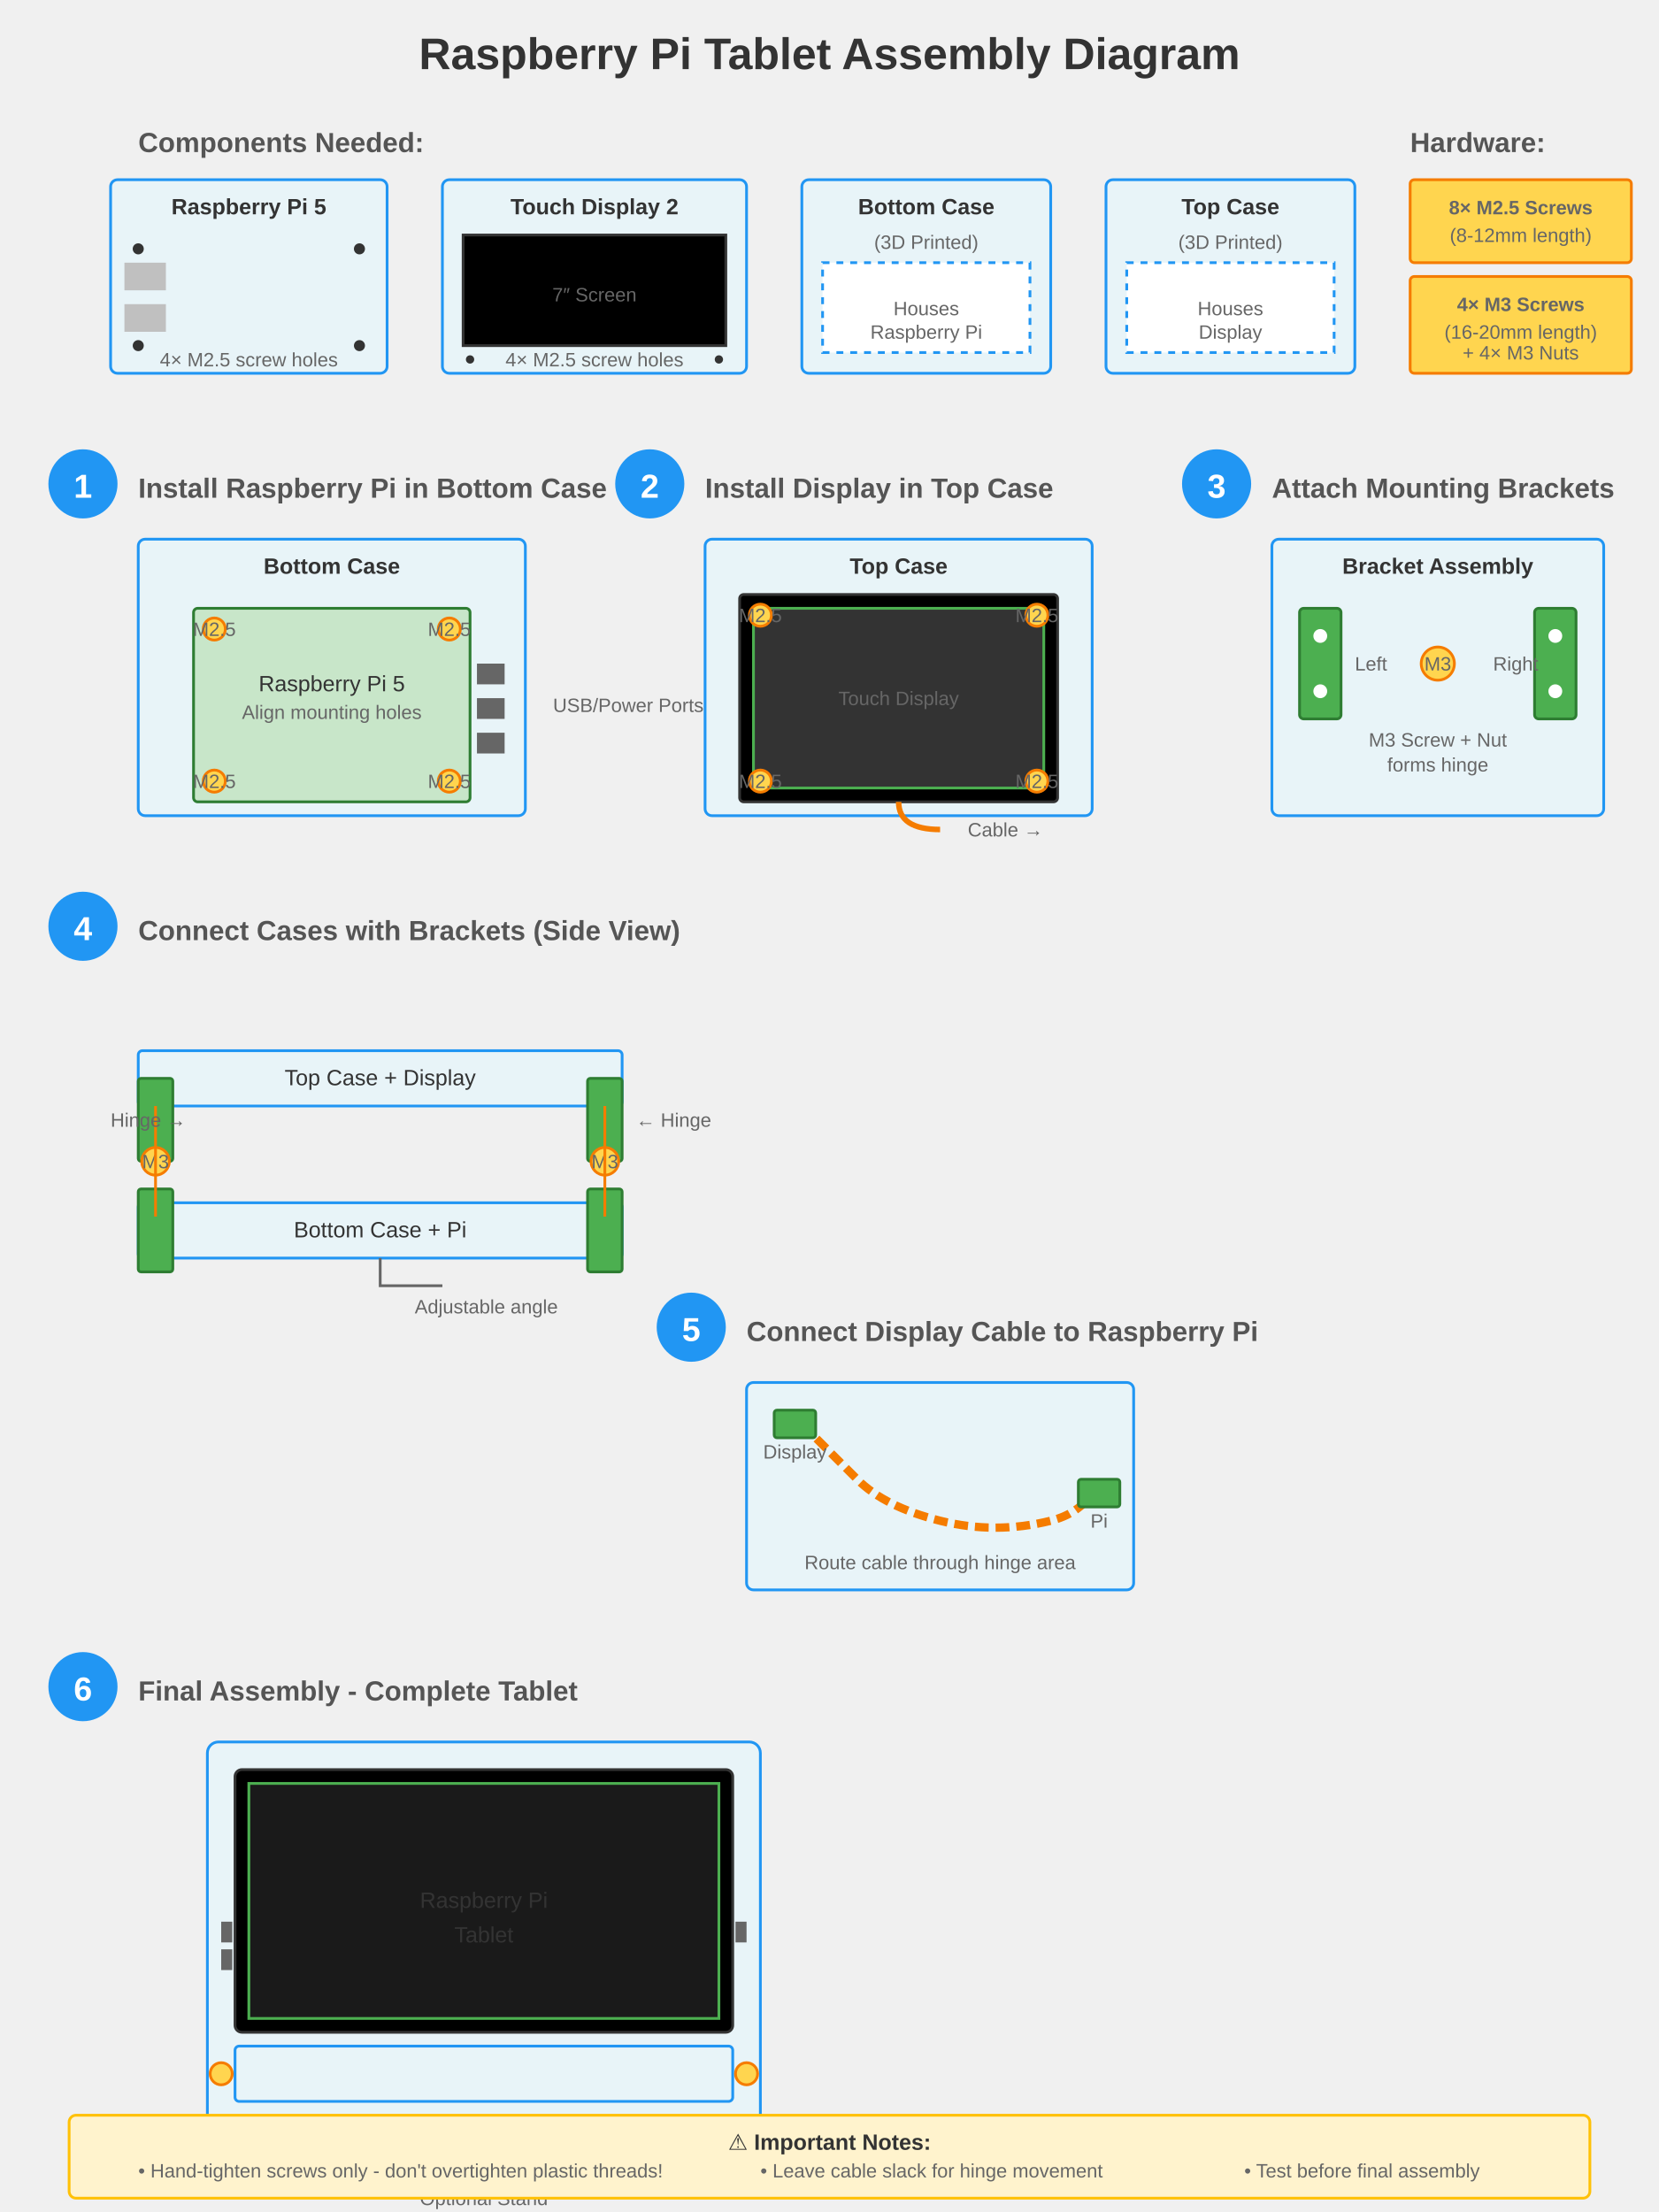
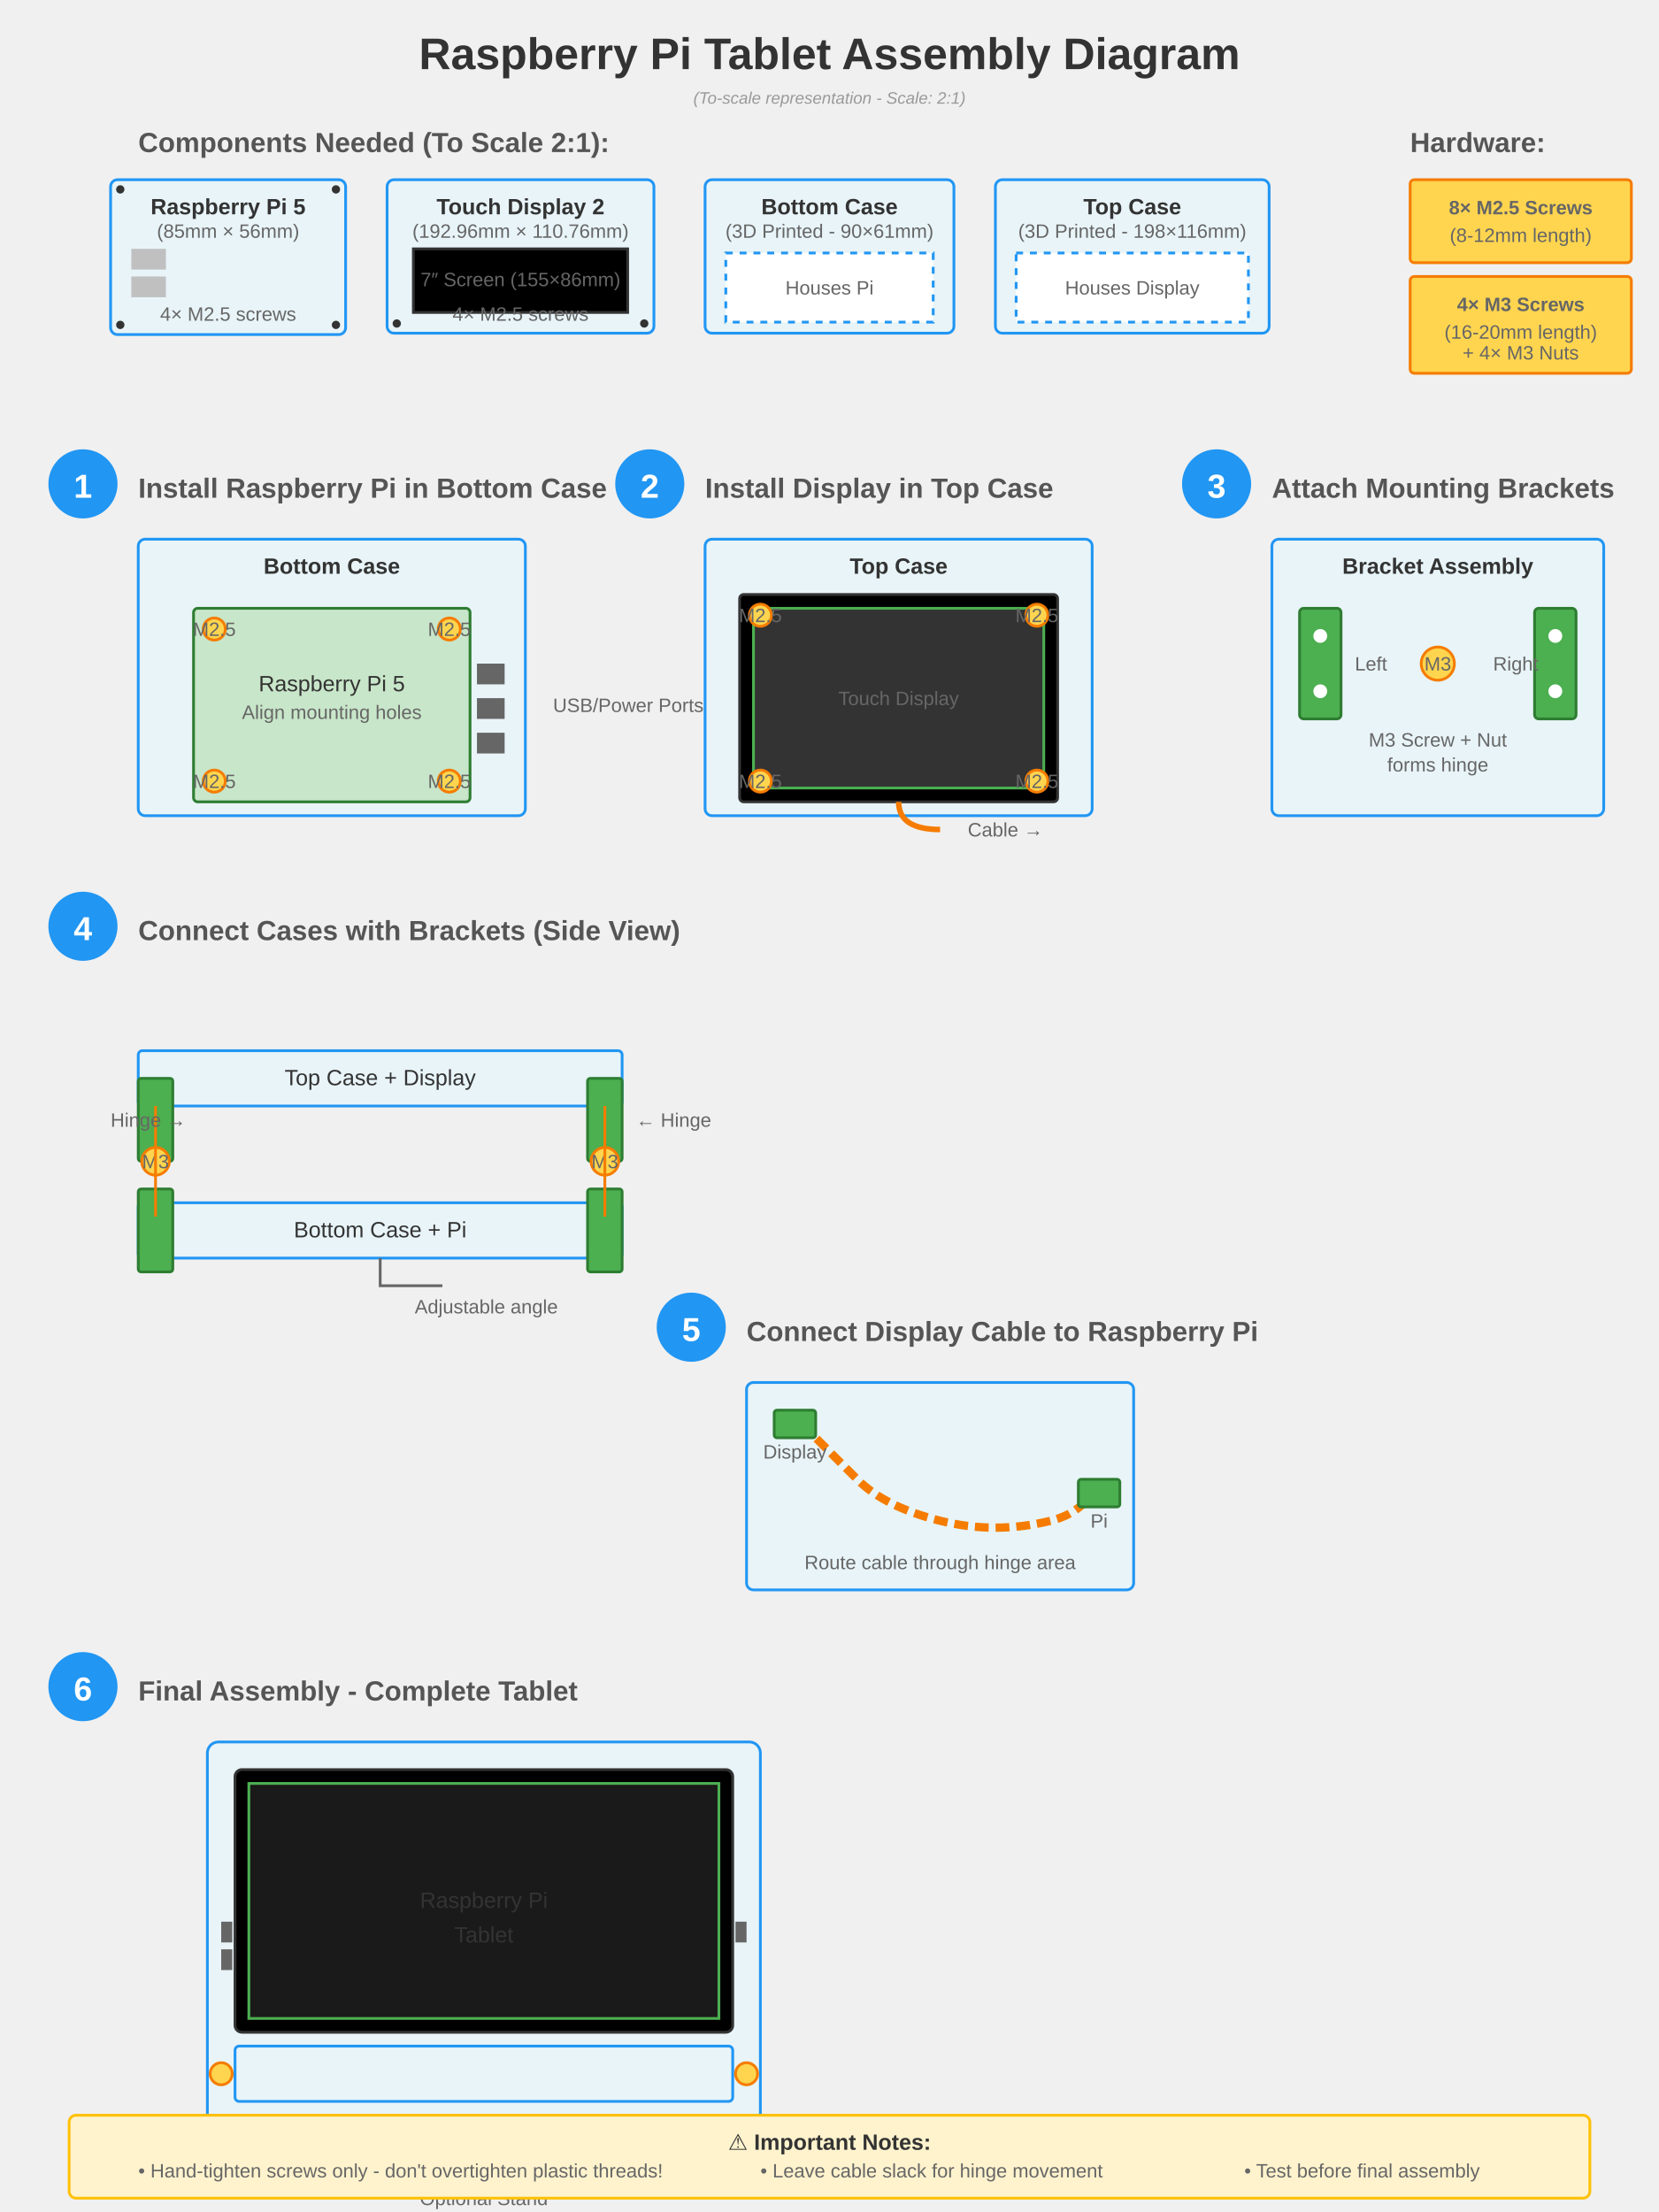
<svg xmlns="http://www.w3.org/2000/svg" viewBox="0 0 1200 1600" width="1200" height="1600">
  <defs>
    <style>
      .title { font-family: Arial, sans-serif; font-size: 32px; font-weight: bold; fill: #333; }
      .subtitle { font-family: Arial, sans-serif; font-size: 20px; font-weight: bold; fill: #555; }
      .label { font-family: Arial, sans-serif; font-size: 16px; fill: #333; }
      .small-label { font-family: Arial, sans-serif; font-size: 14px; fill: #666; }
      .step-number { font-family: Arial, sans-serif; font-size: 24px; font-weight: bold; fill: #fff; }
      .component { fill: #e8f4f8; stroke: #2196F3; stroke-width: 2; }
      .hardware { fill: #ffd54f; stroke: #f57c00; stroke-width: 2; }
      .arrow { fill: none; stroke: #666; stroke-width: 3; marker-end: url(#arrowhead); }
      .step-circle { fill: #2196F3; }
      .highlight { fill: #4CAF50; stroke: #2E7D32; stroke-width: 2; }
+       .scale-label { font-family: Arial, sans-serif; font-size: 12px; fill: #999; font-style: italic; }
    </style>
    <marker id="arrowhead" markerWidth="10" markerHeight="10" refX="9" refY="3" orient="auto">
      <polygon points="0 0, 10 3, 0 6" fill="#666" />
    </marker>
  </defs>
  <text x="600" y="50" class="title" text-anchor="middle">Raspberry Pi Tablet Assembly Diagram</text>
-   <text x="100" y="110" class="subtitle">Components Needed:</text>
-   <rect x="80" y="130" width="200" height="140" class="component" rx="5" />
-   <text x="180" y="155" class="label" text-anchor="middle" font-weight="bold">Raspberry Pi 5</text>
-   <circle cx="100" cy="180" r="4" fill="#333" />
-   <circle cx="260" cy="180" r="4" fill="#333" />
-   <circle cx="100" cy="250" r="4" fill="#333" />
-   <circle cx="260" cy="250" r="4" fill="#333" />
-   <rect x="90" y="190" width="30" height="20" fill="#c0c0c0" />
-   <rect x="90" y="220" width="30" height="20" fill="#c0c0c0" />
-   <text x="180" y="265" class="small-label" text-anchor="middle">4× M2.5 screw holes</text>
-   <rect x="320" y="130" width="220" height="140" class="component" rx="5" />
-   <text x="430" y="155" class="label" text-anchor="middle" font-weight="bold">Touch Display 2</text>
-   <rect x="335" y="170" width="190" height="80" fill="#000" stroke="#333" stroke-width="2" />
-   <text x="430" y="218" class="small-label" text-anchor="middle" fill="#fff">7″ Screen</text>
-   <circle cx="340" cy="260" r="3" fill="#333" />
-   <circle cx="520" cy="260" r="3" fill="#333" />
-   <text x="430" y="265" class="small-label" text-anchor="middle">4× M2.5 screw holes</text>
-   <rect x="580" y="130" width="180" height="140" class="component" rx="5" />
-   <text x="670" y="155" class="label" text-anchor="middle" font-weight="bold">Bottom Case</text>
-   <text x="670" y="180" class="small-label" text-anchor="middle">(3D Printed)</text>
-   <rect x="595" y="190" width="150" height="65" fill="#fff" stroke="#2196F3" stroke-width="2" stroke-dasharray="5,5" />
-   <text x="670" y="228" class="small-label" text-anchor="middle">Houses</text>
-   <text x="670" y="245" class="small-label" text-anchor="middle">Raspberry Pi</text>
-   <rect x="800" y="130" width="180" height="140" class="component" rx="5" />
-   <text x="890" y="155" class="label" text-anchor="middle" font-weight="bold">Top Case</text>
-   <text x="890" y="180" class="small-label" text-anchor="middle">(3D Printed)</text>
-   <rect x="815" y="190" width="150" height="65" fill="#fff" stroke="#2196F3" stroke-width="2" stroke-dasharray="5,5" />
-   <text x="890" y="228" class="small-label" text-anchor="middle">Houses</text>
-   <text x="890" y="245" class="small-label" text-anchor="middle">Display</text>
+   <text x="600" y="75" class="scale-label" text-anchor="middle">(To-scale representation - Scale: 2:1)</text>
+   <text x="100" y="110" class="subtitle">Components Needed (To Scale 2:1):</text>
+   <rect x="80" y="130" width="170" height="112" class="component" rx="5" />
+   <text x="165" y="155" class="label" text-anchor="middle" font-weight="bold">Raspberry Pi 5</text>
+   <text x="165" y="172" class="small-label" text-anchor="middle">(85mm × 56mm)</text>
+   <circle cx="87" cy="137" r="3" fill="#333" />
+   <circle cx="243" cy="137" r="3" fill="#333" />
+   <circle cx="87" cy="235" r="3" fill="#333" />
+   <circle cx="243" cy="235" r="3" fill="#333" />
+   <rect x="95" y="180" width="25" height="15" fill="#c0c0c0" />
+   <rect x="95" y="200" width="25" height="15" fill="#c0c0c0" />
+   <text x="165" y="232" class="small-label" text-anchor="middle">4× M2.5 screws</text>
+   <rect x="280" y="130" width="193" height="111" class="component" rx="5" />
+   <text x="376.5" y="155" class="label" text-anchor="middle" font-weight="bold">Touch Display 2</text>
+   <text x="376.5" y="172" class="small-label" text-anchor="middle">(192.96mm × 110.76mm)</text>
+   <rect x="299" y="180" width="155" height="46" fill="#000" stroke="#333" stroke-width="2" />
+   <text x="376.5" y="207" class="small-label" text-anchor="middle" fill="#fff">7″ Screen (155×86mm)</text>
+   <circle cx="287" cy="234" r="3" fill="#333" />
+   <circle cx="466" cy="234" r="3" fill="#333" />
+   <text x="376.5" y="232" class="small-label" text-anchor="middle">4× M2.5 screws</text>
+   <rect x="510" y="130" width="180" height="111" class="component" rx="5" />
+   <text x="600" y="155" class="label" text-anchor="middle" font-weight="bold">Bottom Case</text>
+   <text x="600" y="172" class="small-label" text-anchor="middle">(3D Printed - 90×61mm)</text>
+   <rect x="525" y="183" width="150" height="50" fill="#fff" stroke="#2196F3" stroke-width="2" stroke-dasharray="5,5" />
+   <text x="600" y="213" class="small-label" text-anchor="middle">Houses Pi</text>
+   <rect x="720" y="130" width="198" height="111" class="component" rx="5" />
+   <text x="819" y="155" class="label" text-anchor="middle" font-weight="bold">Top Case</text>
+   <text x="819" y="172" class="small-label" text-anchor="middle">(3D Printed - 198×116mm)</text>
+   <rect x="735" y="183" width="168" height="50" fill="#fff" stroke="#2196F3" stroke-width="2" stroke-dasharray="5,5" />
+   <text x="819" y="213" class="small-label" text-anchor="middle">Houses Display</text>
  <text x="1020" y="110" class="subtitle">Hardware:</text>
  <rect x="1020" y="130" width="160" height="60" class="hardware" rx="3" />
  <text x="1100" y="155" class="small-label" text-anchor="middle" font-weight="bold">8× M2.5 Screws</text>
  <text x="1100" y="175" class="small-label" text-anchor="middle">(8-12mm length)</text>
  <rect x="1020" y="200" width="160" height="70" class="hardware" rx="3" />
  <text x="1100" y="225" class="small-label" text-anchor="middle" font-weight="bold">4× M3 Screws</text>
  <text x="1100" y="245" class="small-label" text-anchor="middle">(16-20mm length)</text>
  <text x="1100" y="260" class="small-label" text-anchor="middle">+ 4× M3 Nuts</text>
  <g id="step2">
    <circle cx="60" cy="350" r="25" class="step-circle" />
    <text x="60" y="360" class="step-number" text-anchor="middle">1</text>
    <text x="100" y="360" class="subtitle">Install Raspberry Pi in Bottom Case</text>
    <rect x="100" y="390" width="280" height="200" class="component" rx="5" />
    <text x="240" y="415" class="label" text-anchor="middle" font-weight="bold">Bottom Case</text>
    <rect x="140" y="440" width="200" height="140" fill="#c8e6c9" stroke="#2E7D32" stroke-width="2" rx="3" />
    <text x="240" y="500" class="label" text-anchor="middle">Raspberry Pi 5</text>
    <text x="240" y="520" class="small-label" text-anchor="middle">Align mounting holes</text>
    <circle cx="155" cy="455" r="8" class="hardware" />
    <text x="155" y="460" class="small-label" text-anchor="middle" font-size="10">M2.5</text>
    <circle cx="325" cy="455" r="8" class="hardware" />
    <text x="325" y="460" class="small-label" text-anchor="middle" font-size="10">M2.5</text>
    <circle cx="155" cy="565" r="8" class="hardware" />
    <text x="155" y="570" class="small-label" text-anchor="middle" font-size="10">M2.5</text>
    <circle cx="325" cy="565" r="8" class="hardware" />
    <text x="325" y="570" class="small-label" text-anchor="middle" font-size="10">M2.5</text>
    <rect x="345" y="480" width="20" height="15" fill="#666" />
    <rect x="345" y="505" width="20" height="15" fill="#666" />
    <rect x="345" y="530" width="20" height="15" fill="#666" />
    <text x="400" y="515" class="small-label">USB/Power Ports →</text>
  </g>
  <g id="step3">
    <circle cx="470" cy="350" r="25" class="step-circle" />
    <text x="470" y="360" class="step-number" text-anchor="middle">2</text>
    <text x="510" y="360" class="subtitle">Install Display in Top Case</text>
    <rect x="510" y="390" width="280" height="200" class="component" rx="5" />
    <text x="650" y="415" class="label" text-anchor="middle" font-weight="bold">Top Case</text>
    <rect x="535" y="430" width="230" height="150" fill="#000" stroke="#333" stroke-width="2" rx="3" />
    <rect x="545" y="440" width="210" height="130" fill="#333" stroke="#4CAF50" stroke-width="2" />
    <text x="650" y="510" class="small-label" text-anchor="middle" fill="#4CAF50">Touch Display</text>
    <circle cx="550" cy="445" r="8" class="hardware" />
    <text x="550" y="450" class="small-label" text-anchor="middle" font-size="10">M2.5</text>
    <circle cx="750" cy="445" r="8" class="hardware" />
    <text x="750" y="450" class="small-label" text-anchor="middle" font-size="10">M2.5</text>
    <circle cx="550" cy="565" r="8" class="hardware" />
    <text x="550" y="570" class="small-label" text-anchor="middle" font-size="10">M2.5</text>
    <circle cx="750" cy="565" r="8" class="hardware" />
    <text x="750" y="570" class="small-label" text-anchor="middle" font-size="10">M2.5</text>
    <path d="M 650 580 Q 650 600, 680 600" fill="none" stroke="#f57c00" stroke-width="4" />
    <text x="700" y="605" class="small-label">Cable →</text>
  </g>
  <g id="step4">
    <circle cx="880" cy="350" r="25" class="step-circle" />
    <text x="880" y="360" class="step-number" text-anchor="middle">3</text>
    <text x="920" y="360" class="subtitle">Attach Mounting Brackets</text>
    <rect x="920" y="390" width="240" height="200" class="component" rx="5" />
    <text x="1040" y="415" class="label" text-anchor="middle" font-weight="bold">Bracket Assembly</text>
    <rect x="940" y="440" width="30" height="80" class="highlight" rx="3" />
    <circle cx="955" cy="460" r="5" fill="#fff" />
    <circle cx="955" cy="500" r="5" fill="#fff" />
    <text x="980" y="485" class="small-label">Left</text>
    <rect x="1110" y="440" width="30" height="80" class="highlight" rx="3" />
    <circle cx="1125" cy="460" r="5" fill="#fff" />
    <circle cx="1125" cy="500" r="5" fill="#fff" />
    <text x="1080" y="485" class="small-label">Right</text>
    <circle cx="1040" cy="480" r="12" class="hardware" />
    <text x="1040" y="485" class="small-label" text-anchor="middle" font-size="11">M3</text>
    <text x="1040" y="540" class="small-label" text-anchor="middle">M3 Screw + Nut</text>
    <text x="1040" y="558" class="small-label" text-anchor="middle">forms hinge</text>
  </g>
  <g id="step5">
    <circle cx="60" cy="670" r="25" class="step-circle" />
    <text x="60" y="680" class="step-number" text-anchor="middle">4</text>
    <text x="100" y="680" class="subtitle">Connect Cases with Brackets (Side View)</text>
    <g transform="translate(100, 720)">
      <rect x="0" y="150" width="350" height="40" class="component" rx="3" />
      <text x="175" y="175" class="label" text-anchor="middle">Bottom Case + Pi</text>
      <rect x="0" y="140" width="25" height="60" class="highlight" rx="2" />
      <rect x="325" y="140" width="25" height="60" class="highlight" rx="2" />
      <rect x="0" y="40" width="350" height="40" class="component" rx="3" />
      <text x="175" y="65" class="label" text-anchor="middle">Top Case + Display</text>
      <rect x="0" y="60" width="25" height="60" class="highlight" rx="2" />
      <rect x="325" y="60" width="25" height="60" class="highlight" rx="2" />
      <circle cx="12.5" cy="120" r="10" class="hardware" />
      <text x="12.5" y="125" class="small-label" text-anchor="middle" font-size="10">M3</text>
      <line x1="12.5" y1="80" x2="12.5" y2="160" stroke="#f57c00" stroke-width="2" />
      <circle cx="337.5" cy="120" r="10" class="hardware" />
      <text x="337.5" y="125" class="small-label" text-anchor="middle" font-size="10">M3</text>
      <line x1="337.5" y1="80" x2="337.5" y2="160" stroke="#f57c00" stroke-width="2" />
      <text x="-20" y="95" class="small-label">Hinge →</text>
      <text x="360" y="95" class="small-label">← Hinge</text>
      <path d="M 175 190 L 175 210 L 220 210" fill="none" stroke="#666" stroke-width="2" />
      <text x="200" y="230" class="small-label">Adjustable angle</text>
    </g>
  </g>
  <g id="step6">
    <circle cx="500" cy="960" r="25" class="step-circle" />
    <text x="500" y="970" class="step-number" text-anchor="middle">5</text>
    <text x="540" y="970" class="subtitle">Connect Display Cable to Raspberry Pi</text>
    <rect x="540" y="1000" width="280" height="150" class="component" rx="5" />
    <path d="M 580 1030 Q 600 1050, 620 1070 Q 640 1090, 680 1100 Q 720 1110, 760 1100 Q 780 1095, 790 1080" fill="none" stroke="#f57c00" stroke-width="6" stroke-dasharray="10,5" />
    <rect x="560" y="1020" width="30" height="20" fill="#4CAF50" stroke="#2E7D32" stroke-width="2" rx="2" />
    <text x="575" y="1055" class="small-label" text-anchor="middle">Display</text>
    <rect x="780" y="1070" width="30" height="20" fill="#4CAF50" stroke="#2E7D32" stroke-width="2" rx="2" />
    <text x="795" y="1105" class="small-label" text-anchor="middle">Pi</text>
    <text x="680" y="1135" class="small-label" text-anchor="middle">Route cable through hinge area</text>
  </g>
  <g id="step7">
    <circle cx="60" cy="1220" r="25" class="step-circle" />
    <text x="60" y="1230" class="step-number" text-anchor="middle">6</text>
    <text x="100" y="1230" class="subtitle">Final Assembly - Complete Tablet</text>
    <g transform="translate(150, 1260)">
      <rect x="0" y="0" width="400" height="280" class="component" rx="8" stroke-width="3" />
      <rect x="20" y="20" width="360" height="190" fill="#000" stroke="#333" stroke-width="2" rx="5" />
      <rect x="30" y="30" width="340" height="170" fill="#1a1a1a" stroke="#4CAF50" stroke-width="2" />
      <text x="200" y="120" class="label" text-anchor="middle" fill="#4CAF50" font-size="20">Raspberry Pi</text>
      <text x="200" y="145" class="label" text-anchor="middle" fill="#4CAF50" font-size="20">Tablet</text>
      <rect x="20" y="220" width="360" height="40" fill="#e8f4f8" stroke="#2196F3" stroke-width="2" rx="3" />
      <rect x="10" y="130" width="8" height="15" fill="#666" />
      <rect x="10" y="150" width="8" height="15" fill="#666" />
      <rect x="382" y="130" width="8" height="15" fill="#666" />
      <circle cx="10" cy="240" r="8" class="hardware" />
      <circle cx="390" cy="240" r="8" class="hardware" />
      <line x1="150" y1="280" x2="150" y2="310" stroke="#666" stroke-width="3" />
      <line x1="250" y1="280" x2="250" y2="310" stroke="#666" stroke-width="3" />
      <line x1="150" y1="310" x2="250" y2="310" stroke="#666" stroke-width="3" />
      <text x="200" y="335" class="small-label" text-anchor="middle">Optional Stand</text>
    </g>
  </g>
  <g id="notes">
    <rect x="50" y="1530" width="1100" height="60" fill="#fff3cd" stroke="#ffc107" stroke-width="2" rx="5" />
    <text x="600" y="1555" class="label" text-anchor="middle" font-weight="bold">⚠️ Important Notes:</text>
    <text x="100" y="1575" class="small-label">• Hand-tighten screws only - don't overtighten plastic threads!</text>
    <text x="550" y="1575" class="small-label">• Leave cable slack for hinge movement</text>
    <text x="900" y="1575" class="small-label">• Test before final assembly</text>
  </g>
</svg>
